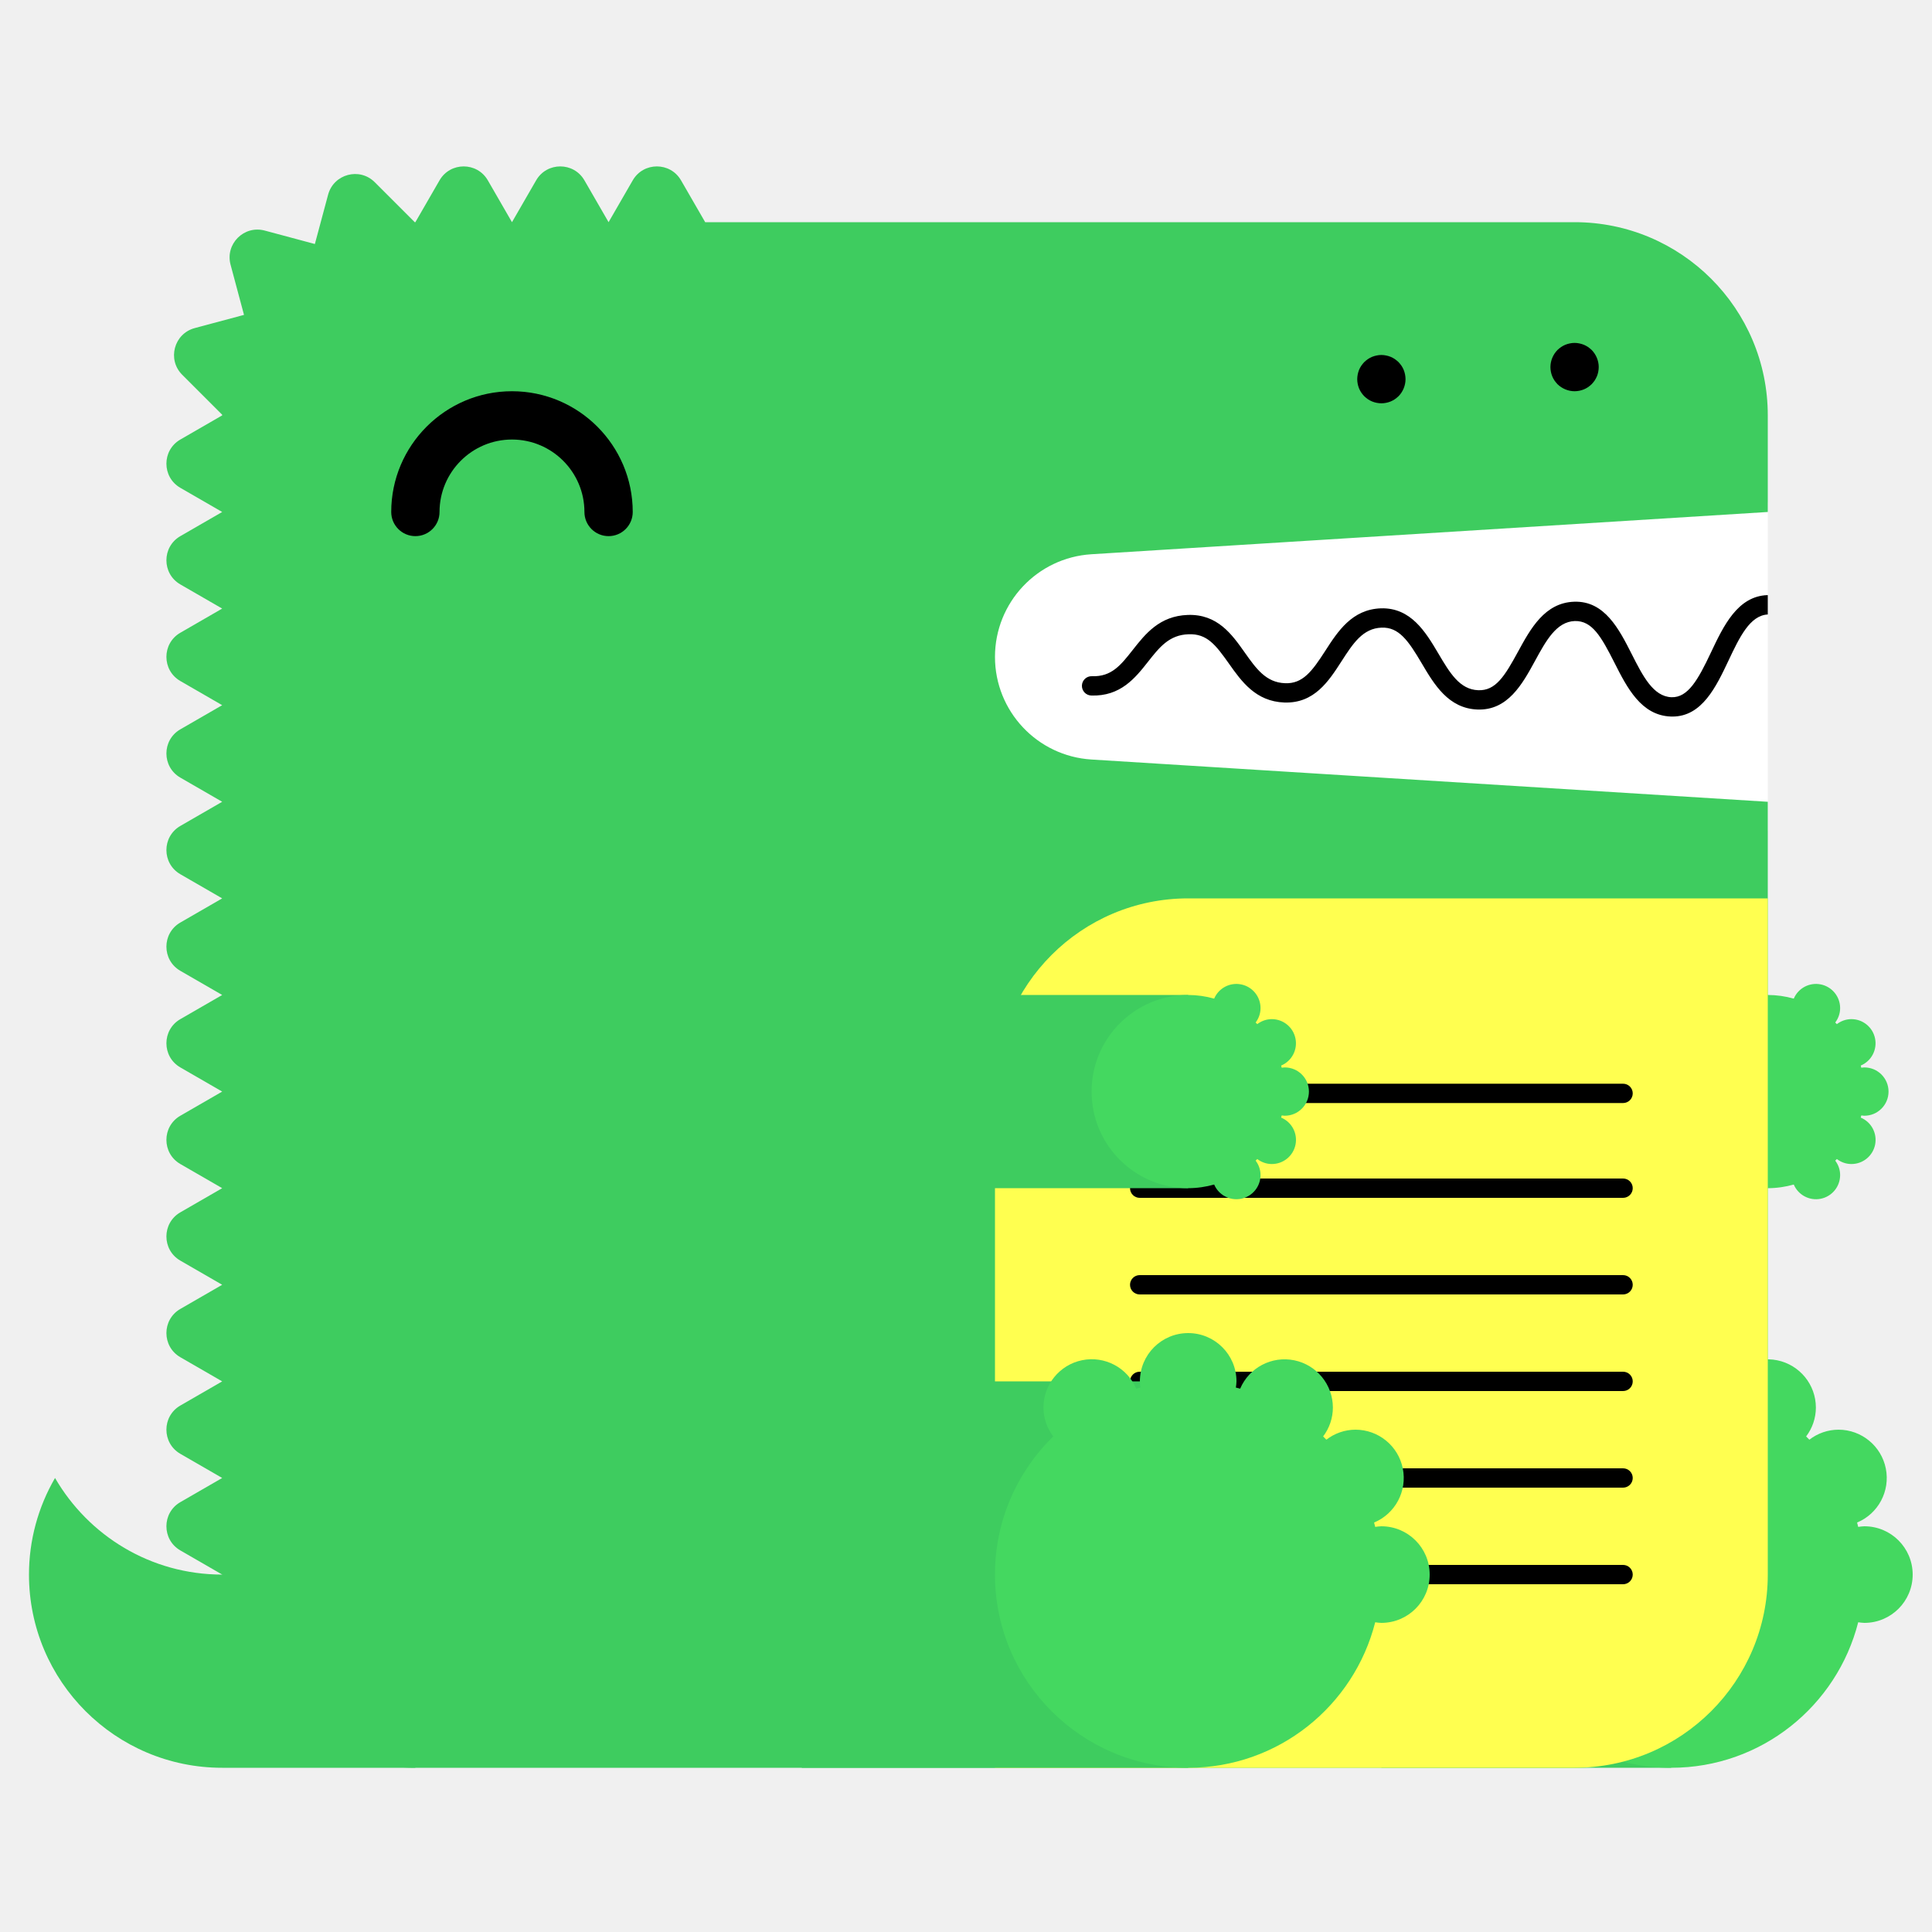
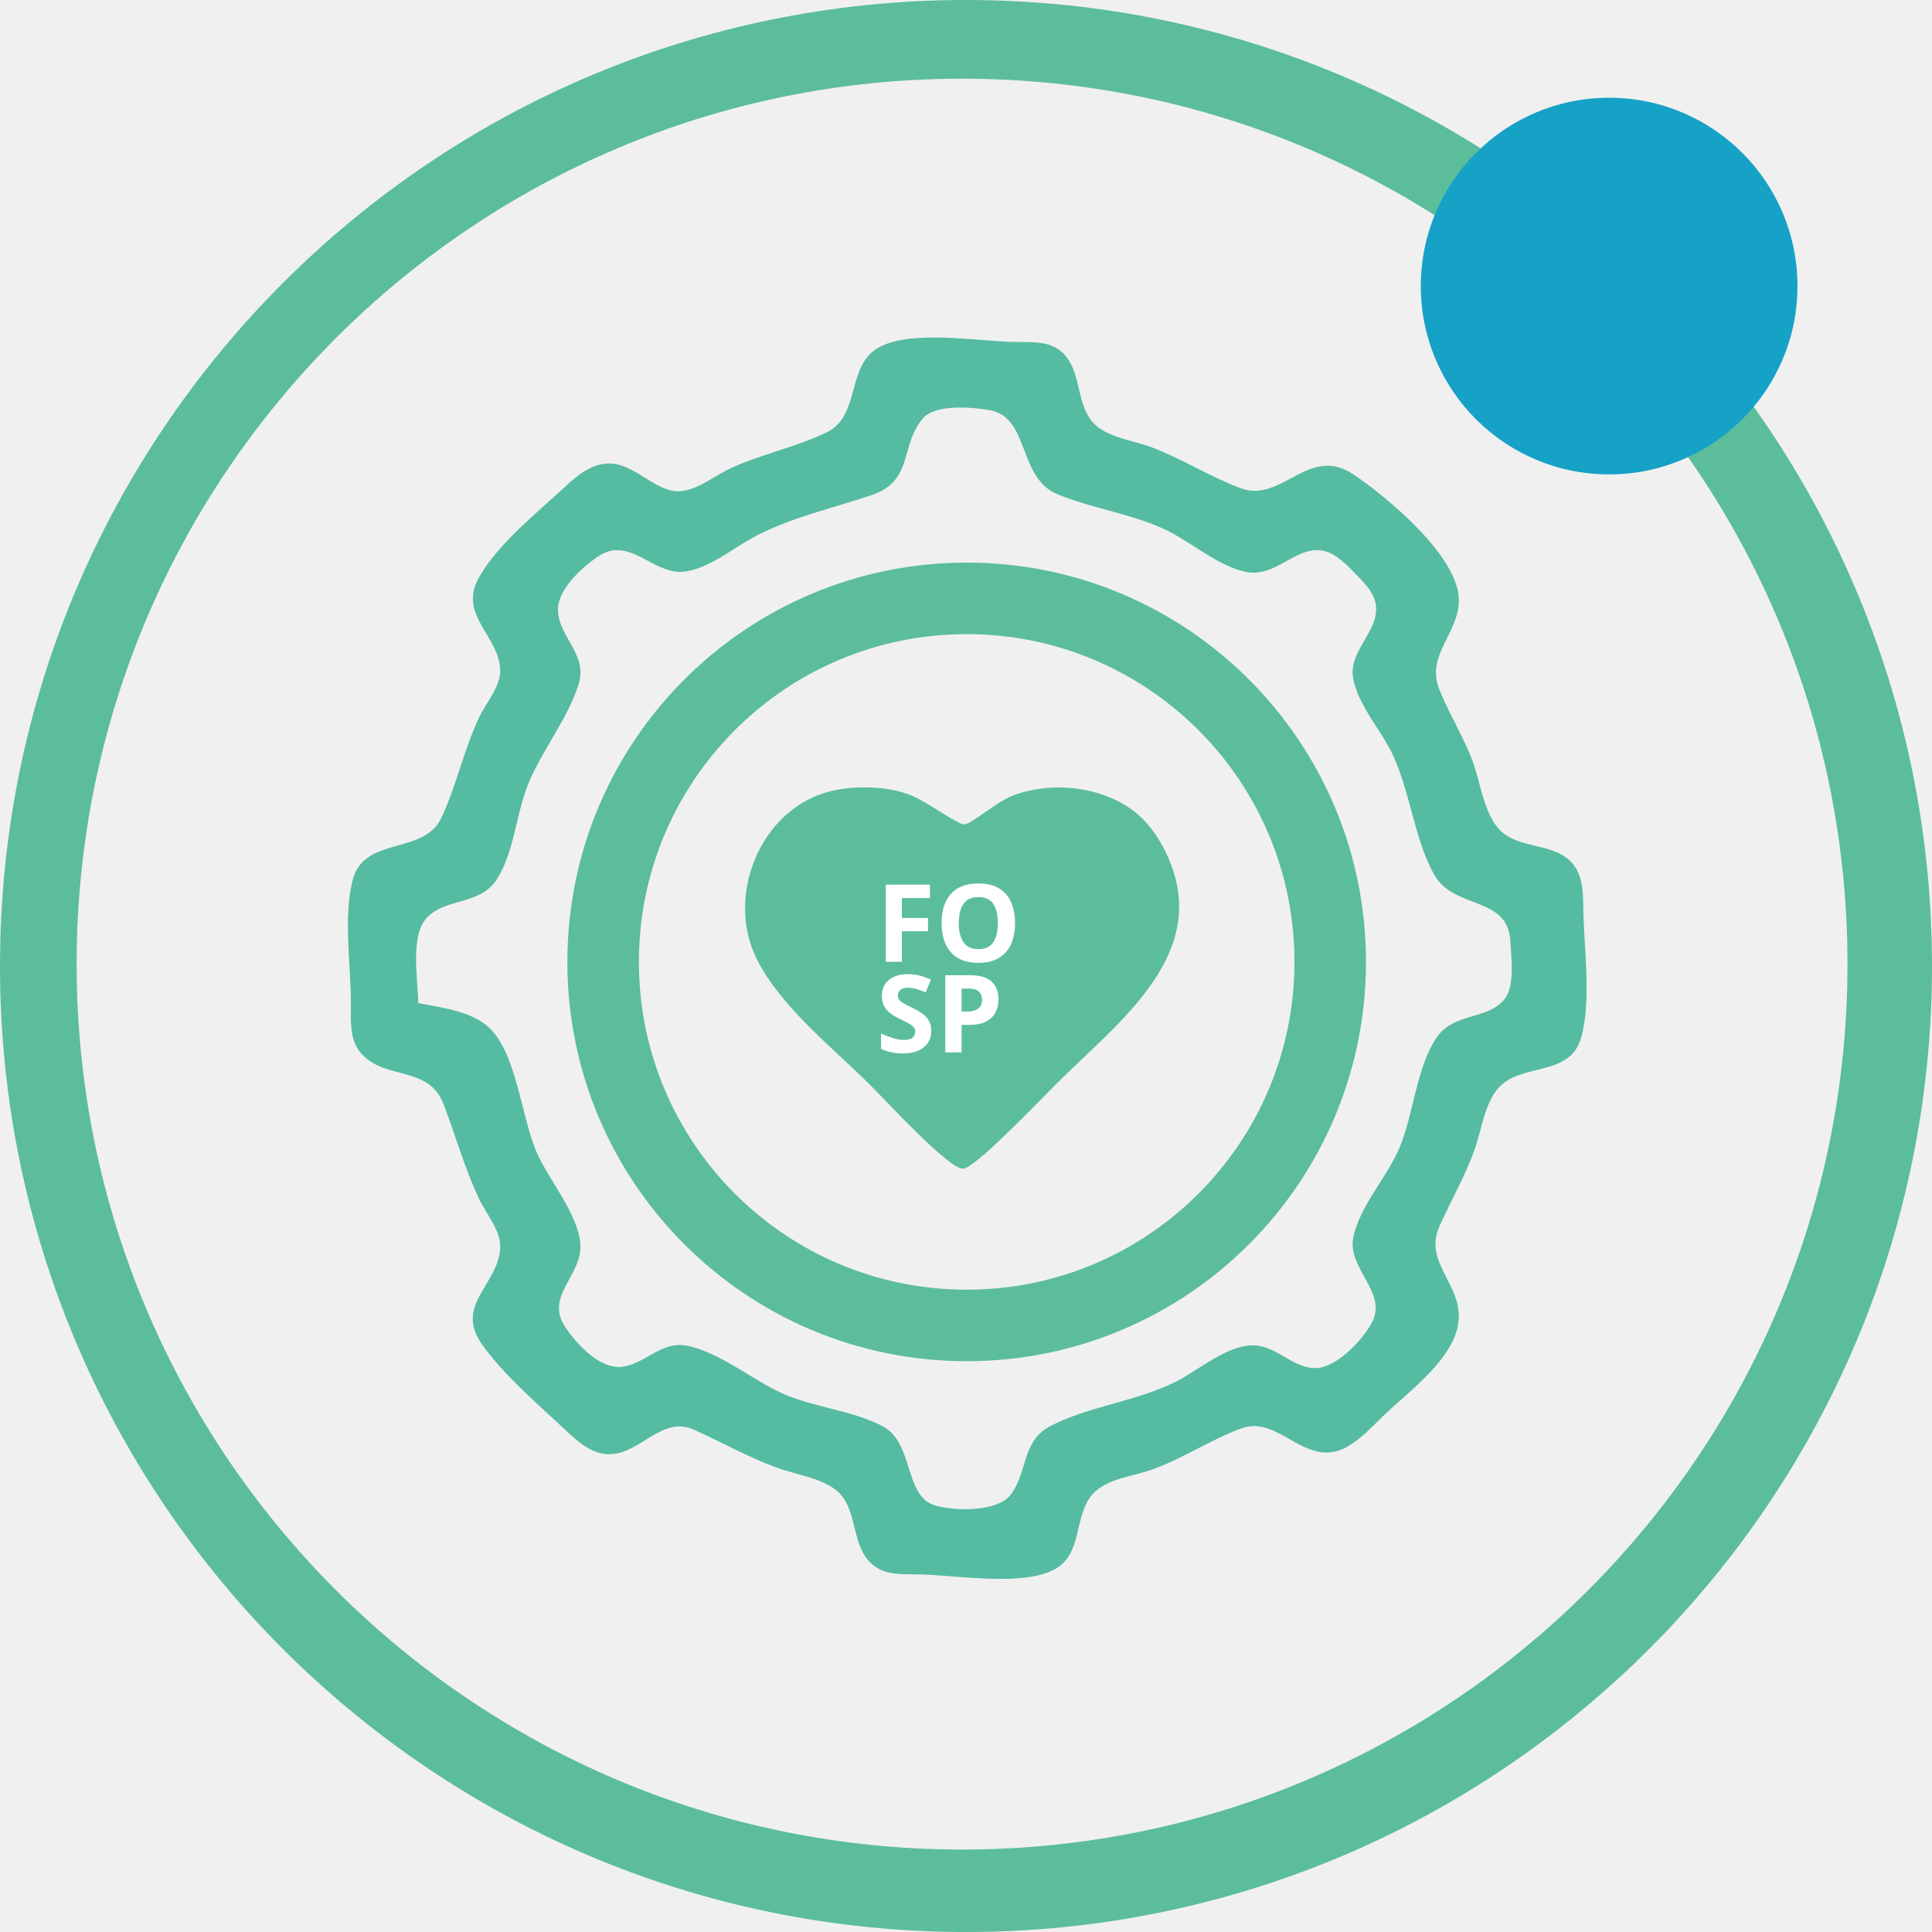
- <svg xmlns="http://www.w3.org/2000/svg" width="200" height="200" viewBox="0 0 200 200">
-   <g fill="none" fill-rule="evenodd">
-     <path fill="#FFF" d="M99 52h84v34H99z" />
-     <path d="M23 163c-7.398 0-13.843-4.027-17.303-10A19.886 19.886 0 0 0 3 163c0 11.046 8.954 20 20 20h20v-20H23z" fill="#3ECC5F" />
-     <path d="M112.98 57.376L183 53V43c0-11.046-8.954-20-20-20H73l-2.5-4.33c-1.112-1.925-3.889-1.925-5 0L63 23l-2.5-4.33c-1.111-1.925-3.889-1.925-5 0L53 23l-2.5-4.33c-1.111-1.925-3.889-1.925-5 0L43 23c-.022 0-.042.003-.065.003l-4.142-4.141c-1.57-1.571-4.252-.853-4.828 1.294l-1.369 5.104-5.192-1.392c-2.148-.575-4.111 1.389-3.535 3.536l1.39 5.193-5.102 1.367c-2.148.576-2.867 3.259-1.296 4.83l4.142 4.142c0 .021-.003.042-.003.064l-4.33 2.5c-1.925 1.111-1.925 3.889 0 5L23 53l-4.33 2.5c-1.925 1.111-1.925 3.889 0 5L23 63l-4.33 2.5c-1.925 1.111-1.925 3.889 0 5L23 73l-4.33 2.5c-1.925 1.111-1.925 3.889 0 5L23 83l-4.33 2.5c-1.925 1.111-1.925 3.889 0 5L23 93l-4.33 2.5c-1.925 1.111-1.925 3.889 0 5L23 103l-4.33 2.5c-1.925 1.111-1.925 3.889 0 5L23 113l-4.33 2.5c-1.925 1.111-1.925 3.889 0 5L23 123l-4.33 2.5c-1.925 1.111-1.925 3.889 0 5L23 133l-4.33 2.5c-1.925 1.111-1.925 3.889 0 5L23 143l-4.33 2.5c-1.925 1.111-1.925 3.889 0 5L23 153l-4.33 2.5c-1.925 1.111-1.925 3.889 0 5L23 163c0 11.046 8.954 20 20 20h120c11.046 0 20-8.954 20-20V83l-70.02-4.376A10.645 10.645 0 0 1 103 68c0-5.621 4.37-10.273 9.98-10.624" fill="#3ECC5F" />
-     <path fill="#3ECC5F" d="M143 183h30v-40h-30z" />
-     <path d="M193 158c-.219 0-.428.037-.639.064-.038-.15-.074-.301-.116-.451A5 5 0 0 0 190.32 148a4.96 4.96 0 0 0-3.016 1.036 26.531 26.531 0 0 0-.335-.336 4.955 4.955 0 0 0 1.011-2.987 5 5 0 0 0-9.599-1.959c-.148-.042-.297-.077-.445-.115.027-.211.064-.42.064-.639a5 5 0 0 0-5-5 5 5 0 0 0-5 5c0 .219.037.428.064.639-.148.038-.297.073-.445.115a4.998 4.998 0 0 0-9.599 1.959c0 1.125.384 2.151 1.011 2.987-3.717 3.632-6.031 8.693-6.031 14.3 0 11.046 8.954 20 20 20 9.339 0 17.16-6.41 19.361-15.064.211.027.42.064.639.064a5 5 0 0 0 5-5 5 5 0 0 0-5-5" fill="#44D860" />
-     <path fill="#3ECC5F" d="M153 123h30v-20h-30z" />
-     <path d="M193 115.5a2.5 2.5 0 1 0 0-5c-.109 0-.214.019-.319.032-.02-.075-.037-.15-.058-.225a2.501 2.501 0 0 0-.963-4.807c-.569 0-1.088.197-1.508.518a6.653 6.653 0 0 0-.168-.168c.314-.417.506-.931.506-1.494a2.5 2.5 0 0 0-4.8-.979A9.987 9.987 0 0 0 183 103c-5.522 0-10 4.478-10 10s4.478 10 10 10c.934 0 1.833-.138 2.69-.377a2.5 2.5 0 0 0 4.8-.979c0-.563-.192-1.077-.506-1.494.057-.055.113-.111.168-.168.42.321.939.518 1.508.518a2.5 2.5 0 0 0 .963-4.807c.021-.074.038-.15.058-.225.105.013.21.032.319.032" fill="#44D860" />
-     <path d="M63 55.5a2.5 2.5 0 0 1-2.5-2.5c0-4.136-3.364-7.5-7.5-7.5s-7.5 3.364-7.5 7.5a2.5 2.5 0 1 1-5 0c0-6.893 5.607-12.5 12.5-12.5S65.5 46.107 65.5 53a2.5 2.5 0 0 1-2.5 2.5" fill="#000" />
-     <path d="M103 183h60c11.046 0 20-8.954 20-20V93h-60c-11.046 0-20 8.954-20 20v70z" fill="#FFFF50" />
-     <path d="M168.02 124h-50.04a1 1 0 1 1 0-2h50.04a1 1 0 1 1 0 2m0 20h-50.04a1 1 0 1 1 0-2h50.04a1 1 0 1 1 0 2m0 20h-50.04a1 1 0 1 1 0-2h50.04a1 1 0 1 1 0 2m0-49.814h-50.04a1 1 0 1 1 0-2h50.04a1 1 0 1 1 0 2m0 19.814h-50.04a1 1 0 1 1 0-2h50.04a1 1 0 1 1 0 2m0 20h-50.04a1 1 0 1 1 0-2h50.04a1 1 0 1 1 0 2M183 61.611c-.012 0-.022-.006-.034-.005-3.09.105-4.552 3.196-5.842 5.923-1.346 2.85-2.387 4.703-4.093 4.647-1.889-.068-2.969-2.202-4.113-4.46-1.314-2.594-2.814-5.536-5.963-5.426-3.046.104-4.513 2.794-5.807 5.167-1.377 2.528-2.314 4.065-4.121 3.994-1.927-.07-2.951-1.805-4.136-3.813-1.321-2.236-2.848-4.75-5.936-4.664-2.994.103-4.465 2.385-5.763 4.4-1.373 2.13-2.335 3.428-4.165 3.351-1.973-.07-2.992-1.51-4.171-3.177-1.324-1.873-2.816-3.993-5.895-3.89-2.928.1-4.399 1.97-5.696 3.618-1.232 1.564-2.194 2.802-4.229 2.724a1 1 0 0 0-.072 2c3.017.101 4.545-1.8 5.872-3.487 1.177-1.496 2.193-2.787 4.193-2.855 1.926-.082 2.829 1.115 4.195 3.045 1.297 1.834 2.769 3.914 5.731 4.021 3.103.104 4.596-2.215 5.918-4.267 1.182-1.834 2.202-3.417 4.15-3.484 1.793-.067 2.769 1.35 4.145 3.681 1.297 2.197 2.766 4.686 5.787 4.796 3.125.108 4.634-2.62 5.949-5.035 1.139-2.088 2.214-4.06 4.119-4.126 1.793-.042 2.728 1.595 4.111 4.33 1.292 2.553 2.757 5.445 5.825 5.556l.169.003c3.064 0 4.518-3.075 5.805-5.794 1.139-2.41 2.217-4.68 4.067-4.773v-2z" fill="#000" />
-     <path fill="#3ECC5F" d="M83 183h40v-40H83z" />
-     <path d="M143 158c-.219 0-.428.037-.639.064-.038-.15-.074-.301-.116-.451A5 5 0 0 0 140.32 148a4.96 4.96 0 0 0-3.016 1.036 26.531 26.531 0 0 0-.335-.336 4.955 4.955 0 0 0 1.011-2.987 5 5 0 0 0-9.599-1.959c-.148-.042-.297-.077-.445-.115.027-.211.064-.42.064-.639a5 5 0 0 0-5-5 5 5 0 0 0-5 5c0 .219.037.428.064.639-.148.038-.297.073-.445.115a4.998 4.998 0 0 0-9.599 1.959c0 1.125.384 2.151 1.011 2.987-3.717 3.632-6.031 8.693-6.031 14.3 0 11.046 8.954 20 20 20 9.339 0 17.16-6.41 19.361-15.064.211.027.42.064.639.064a5 5 0 0 0 5-5 5 5 0 0 0-5-5" fill="#44D860" />
-     <path fill="#3ECC5F" d="M83 123h40v-20H83z" />
-     <path d="M133 115.5a2.5 2.5 0 1 0 0-5c-.109 0-.214.019-.319.032-.02-.075-.037-.15-.058-.225a2.501 2.501 0 0 0-.963-4.807c-.569 0-1.088.197-1.508.518a6.653 6.653 0 0 0-.168-.168c.314-.417.506-.931.506-1.494a2.5 2.5 0 0 0-4.8-.979A9.987 9.987 0 0 0 123 103c-5.522 0-10 4.478-10 10s4.478 10 10 10c.934 0 1.833-.138 2.69-.377a2.5 2.5 0 0 0 4.8-.979c0-.563-.192-1.077-.506-1.494.057-.055.113-.111.168-.168.42.321.939.518 1.508.518a2.5 2.5 0 0 0 .963-4.807c.021-.074.038-.15.058-.225.105.013.21.032.319.032" fill="#44D860" />
-     <path d="M143 41.75c-.16 0-.33-.02-.49-.05a2.52 2.52 0 0 1-.47-.14c-.15-.06-.29-.14-.431-.23-.13-.09-.259-.2-.38-.31-.109-.12-.219-.24-.309-.38s-.17-.28-.231-.43a2.619 2.619 0 0 1-.189-.96c0-.16.02-.33.05-.49.03-.16.08-.31.139-.47.061-.15.141-.29.231-.43.09-.13.2-.26.309-.38.121-.11.25-.22.38-.31.141-.09.281-.17.431-.23.149-.06.31-.11.47-.14.32-.07.65-.07.98 0 .159.03.32.08.47.14.149.06.29.14.43.23.13.09.259.2.38.31.11.12.22.25.31.38.09.14.17.28.23.43.06.16.11.31.14.47.029.16.05.33.05.49 0 .66-.271 1.31-.73 1.77-.121.11-.25.22-.38.31-.14.09-.281.17-.43.23a2.565 2.565 0 0 1-.96.19m20-1.25c-.66 0-1.3-.27-1.771-.73a3.802 3.802 0 0 1-.309-.38c-.09-.14-.17-.28-.231-.43a2.619 2.619 0 0 1-.189-.96c0-.66.27-1.3.729-1.77.121-.11.25-.22.38-.31.141-.09.281-.17.431-.23.149-.06.31-.11.47-.14.32-.07.66-.07.98 0 .159.03.32.08.47.14.149.06.29.14.43.23.13.09.259.2.38.31.459.47.73 1.11.73 1.77 0 .16-.021.33-.05.49-.03.16-.08.32-.14.47-.07.15-.14.29-.23.43-.09.13-.2.26-.31.38-.121.11-.25.22-.38.31-.14.09-.281.17-.43.23a2.565 2.565 0 0 1-.96.19" fill="#000" />
+ <svg xmlns="http://www.w3.org/2000/svg" width="200mm" height="200mm" viewBox="0 0 200 200" version="1.1" id="svg1" xml:space="preserve">
+   <defs id="defs1">
+     <rect x="347.903" y="347.903" width="63.425" height="57.828" id="rect5" />
+     <rect x="347.903" y="347.903" width="63.425" height="57.828" id="rect6" />
+   </defs>
+   <g id="layer1" style="display:inline">
+     <path style="display:inline;fill:#5cbd9b;fill-opacity:1;stroke:none;stroke-width:2.069" d="m 85.573,82.016 c -6.969,2.014 -10.454,10.822 -7.236,17.258 2.49,4.981 7.871,9.173 11.761,13.064 1.984,1.984 8.109,8.658 9.593,8.646 1.193,-0.009 7.496,-6.616 9.748,-8.868 6.27,-6.27 15.999,-13.315 11.456,-23.422 -0.642,-1.428 -1.486,-2.811 -2.6,-3.921 -3.288,-3.275 -9.037,-4.038 -13.325,-2.466 -1.835,0.673 -4.283,2.931 -5.125,3.038 -0.589,0.075 -3.888,-2.331 -5.455,-2.983 -2.505,-1.041 -6.219,-1.098 -8.816,-0.347" id="path1" />
+     <path style="display:inline;fill:#55bba1;stroke:none;stroke-width:2.041" d="m 90.914,36 c -3.353,1.928 -1.775,7.032 -5.359,8.767 -3.085,1.493 -6.633,2.22 -9.795,3.647 -1.595,0.72 -3.307,2.148 -5.053,2.408 -2.722,0.404 -4.882,-2.882 -7.704,-2.843 -1.879,0.025 -3.337,1.33 -4.639,2.534 -2.893,2.674 -6.812,5.799 -8.772,9.246 -2.227,3.916 2.085,6.026 2.192,9.612 0.05,1.68 -1.492,3.428 -2.182,4.885 -1.59,3.36 -2.346,7.083 -3.91,10.404 -1.843,3.913 -7.982,1.835 -9.179,6.423 -0.996,3.821 -0.192,8.806 -0.184,12.746 0.004,1.686 -0.189,3.649 0.93,5.057 2.413,3.038 7.077,1.295 8.65,5.392 1.264,3.292 2.174,6.634 3.693,9.847 0.704,1.489 2.233,3.255 2.182,4.973 -0.116,3.89 -4.838,5.94 -1.864,10.104 2.264,3.17 5.608,6.014 8.444,8.673 1.286,1.205 2.755,2.637 4.639,2.662 3.26,0.044 5.484,-4.027 8.797,-2.549 2.898,1.293 5.599,2.84 8.6,3.941 1.904,0.698 4.516,1.043 6.129,2.312 2.419,1.902 1.427,5.85 3.89,7.806 1.269,1.008 2.949,0.919 4.477,0.929 3.82,0.026 11.053,1.366 14.413,-0.596 2.831,-1.653 1.808,-5.636 3.89,-7.805 1.47,-1.531 4.132,-1.759 6.052,-2.442 3.207,-1.142 6.068,-3.097 9.226,-4.259 4.004,-1.474 6.707,4.382 11.069,1.845 1.32,-0.768 2.4,-1.921 3.479,-2.982 2.688,-2.642 7.943,-6.287 7.994,-10.435 0.044,-3.554 -3.609,-5.739 -2.018,-9.33 1.203,-2.717 2.697,-5.249 3.682,-8.066 0.68,-1.946 1.003,-4.59 2.362,-6.196 2.368,-2.798 7.546,-1.096 8.672,-5.412 1.033,-3.96 0.239,-9.242 0.182,-13.326 -0.024,-1.734 -0.042,-3.618 -1.409,-4.892 -2.075,-1.932 -5.562,-1.139 -7.445,-3.402 -1.466,-1.762 -1.794,-4.666 -2.565,-6.783 -0.954,-2.618 -2.466,-4.963 -3.49,-7.538 -1.421,-3.576 2.072,-5.789 2.029,-9.278 -0.056,-4.514 -7.429,-10.621 -10.894,-12.956 -4.665,-3.145 -7.403,3.009 -11.696,1.414 -3.143,-1.168 -6.027,-3.024 -9.18,-4.222 -1.775,-0.674 -4.107,-0.938 -5.623,-2.127 -2.461,-1.931 -1.415,-5.883 -3.831,-7.853 -1.249,-1.018 -2.949,-0.919 -4.463,-0.929 -3.845,-0.027 -11.025,-1.357 -14.419,0.596 M 43.288,103.829 c 0,-2.39 -0.885,-7.008 0.93,-8.856 2.042,-2.079 5.461,-1.227 7.225,-3.964 1.76,-2.732 1.988,-6.76 3.213,-9.795 1.429,-3.537 4.161,-6.846 5.257,-10.438 0.923,-3.025 -2.01,-4.75 -2.148,-7.538 -0.108,-2.188 2.441,-4.455 4.078,-5.589 3.419,-2.37 5.793,2.108 9.278,1.491 2.613,-0.462 5.165,-2.713 7.538,-3.87 3.78,-1.843 7.656,-2.695 11.595,-4.026 4.36,-1.474 2.87,-5.135 5.303,-7.951 1.289,-1.491 5.096,-1.135 6.852,-0.844 4.186,0.694 2.946,6.978 6.993,8.682 3.537,1.49 7.463,1.991 11.009,3.59 2.752,1.241 5.749,3.985 8.698,4.507 3.493,0.618 5.806,-3.985 9.278,-1.579 0.623,0.432 1.204,0.998 1.728,1.542 0.931,0.967 2.142,2.053 2.319,3.468 0.339,2.715 -2.852,4.684 -2.358,7.538 0.49,2.83 3.013,5.508 4.188,8.118 1.73,3.841 2.173,8.515 4.157,12.152 2.05,3.759 7.718,2.217 7.931,6.993 0.074,1.648 0.496,4.558 -0.585,5.948 -1.695,2.179 -5.273,1.394 -7.027,3.964 -2.158,3.163 -2.382,7.988 -3.901,11.534 -1.273,2.971 -4.196,6.136 -4.762,9.278 -0.568,3.15 3.564,5.636 1.956,8.698 -0.966,1.84 -3.715,4.797 -5.966,4.745 -2.316,-0.053 -3.992,-2.367 -6.379,-2.359 -2.763,0.008 -5.702,2.665 -8.118,3.842 -4.059,1.978 -8.795,2.461 -12.732,4.459 -3.108,1.577 -2.397,4.676 -4.166,7.105 -1.366,1.876 -5.876,1.778 -7.905,1.16 -3.192,-0.973 -2.146,-6.472 -5.383,-8.184 -3.177,-1.68 -7.095,-1.919 -10.406,-3.41 -3.145,-1.417 -6.485,-4.258 -9.858,-4.932 -2.512,-0.502 -4.108,1.633 -6.379,2.131 -2.464,0.541 -4.901,-2.147 -6.169,-3.977 -2.287,-3.3 1.754,-5.41 1.506,-8.698 -0.229,-3.043 -3.169,-6.513 -4.435,-9.278 -1.683,-3.676 -2.091,-10.319 -4.994,-13.088 -1.834,-1.749 -4.977,-2.076 -7.363,-2.569" id="path2" />
+     <path id="path3" style="display:inline;fill:#5cbd9b;fill-opacity:1;stroke:#5cbd9b;stroke-width:0;stroke-linejoin:round;stroke-dasharray:none" d="M 100,0 A 100,100 0 0 0 0,100 100,100 0 0 0 100,200 100,100 0 0 0 200,100 100,100 0 0 0 100,0 Z M 99.594,8.146 A 91.659,91.659 0 0 1 191.253,99.805 91.659,91.659 0 0 1 99.594,191.465 91.659,91.659 0 0 1 7.935,99.805 91.659,91.659 0 0 1 99.594,8.146 Z" />
+     <circle style="fill:#16a1c7;fill-opacity:1;stroke:#5cbd9b;stroke-width:0;stroke-linejoin:round;stroke-dasharray:none" id="path4" cx="166.577" cy="29.614" r="19.496" />
+     <path id="path5" style="fill:#5cbd9b;fill-opacity:1;stroke:#5cbd9b;stroke-width:0;stroke-linejoin:round;stroke-dasharray:none" d="M 100.07 58.24 A 41.336 41.336 0 0 0 58.734 99.576 A 41.336 41.336 0 0 0 100.07 140.912 A 41.336 41.336 0 0 0 141.405 99.576 A 41.336 41.336 0 0 0 100.07 58.24 z M 100.07 65.644 A 33.932 33.932 0 0 1 134.002 99.576 A 33.932 33.932 0 0 1 100.07 133.509 A 33.932 33.932 0 0 1 66.138 99.576 A 33.932 33.932 0 0 1 100.07 65.644 z " />
+     <text xml:space="preserve" transform="matrix(0.2994968,0,0,0.2994968,-13.50769,-14.83608)" id="text5" style="font-style:normal;font-variant:normal;font-weight:bold;font-stretch:normal;font-size:37.333px;font-family:sans-serif;-inkscape-font-specification:'sans-serif Bold';text-align:start;writing-mode:lr-tb;direction:ltr;white-space:pre;shape-inside:url(#rect5);fill:#ffffff;fill-opacity:1;stroke:none;stroke-width:0;stroke-linejoin:round;stroke-dasharray:none">
+       <tspan x="347.902" y="381.963" id="tspan1">FO</tspan>
+     </text>
+     <text xml:space="preserve" transform="matrix(0.2994968,0,0,0.2994968,-13.50769,-5.458395)" id="text6" style="font-style:normal;font-variant:normal;font-weight:bold;font-stretch:normal;font-size:37.333px;font-family:sans-serif;-inkscape-font-specification:'sans-serif Bold';text-align:start;writing-mode:lr-tb;direction:ltr;white-space:pre;shape-inside:url(#rect6);fill:#ffffff;fill-opacity:1;stroke:none;stroke-width:0;stroke-linejoin:round;stroke-dasharray:none">
+       <tspan x="347.902" y="381.963" id="tspan2">SP</tspan>
+     </text>
  </g>
</svg>
